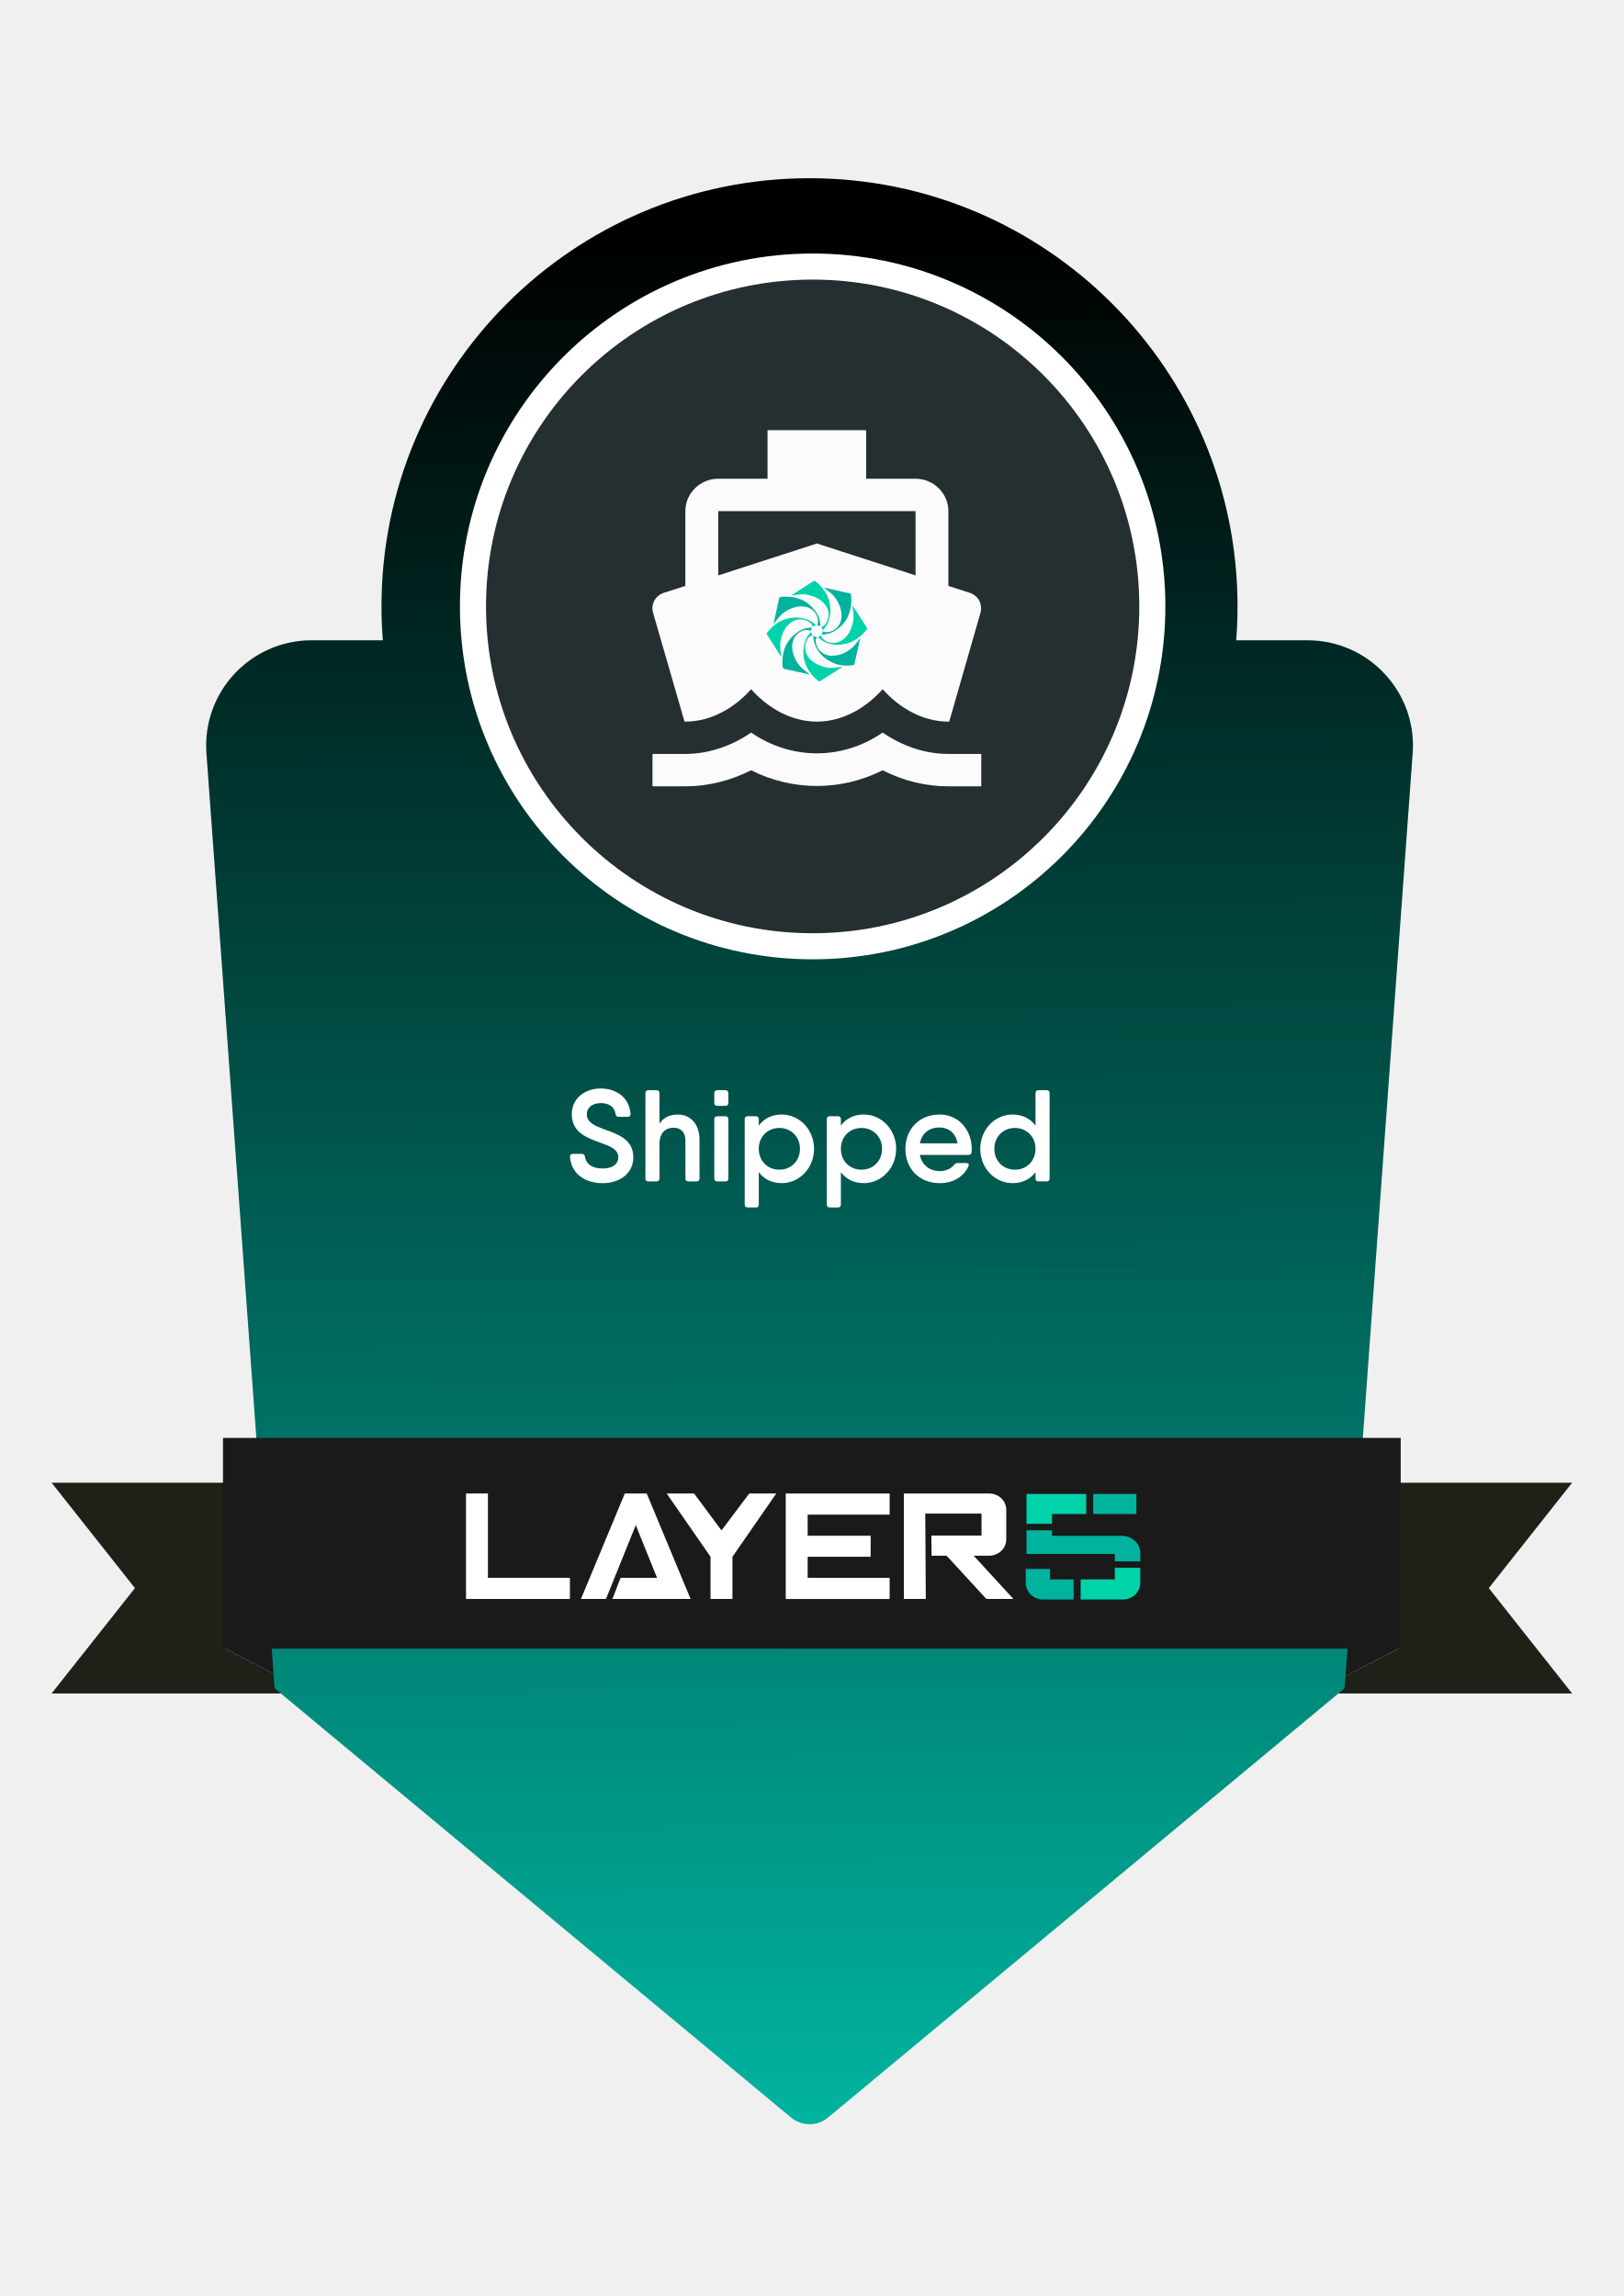
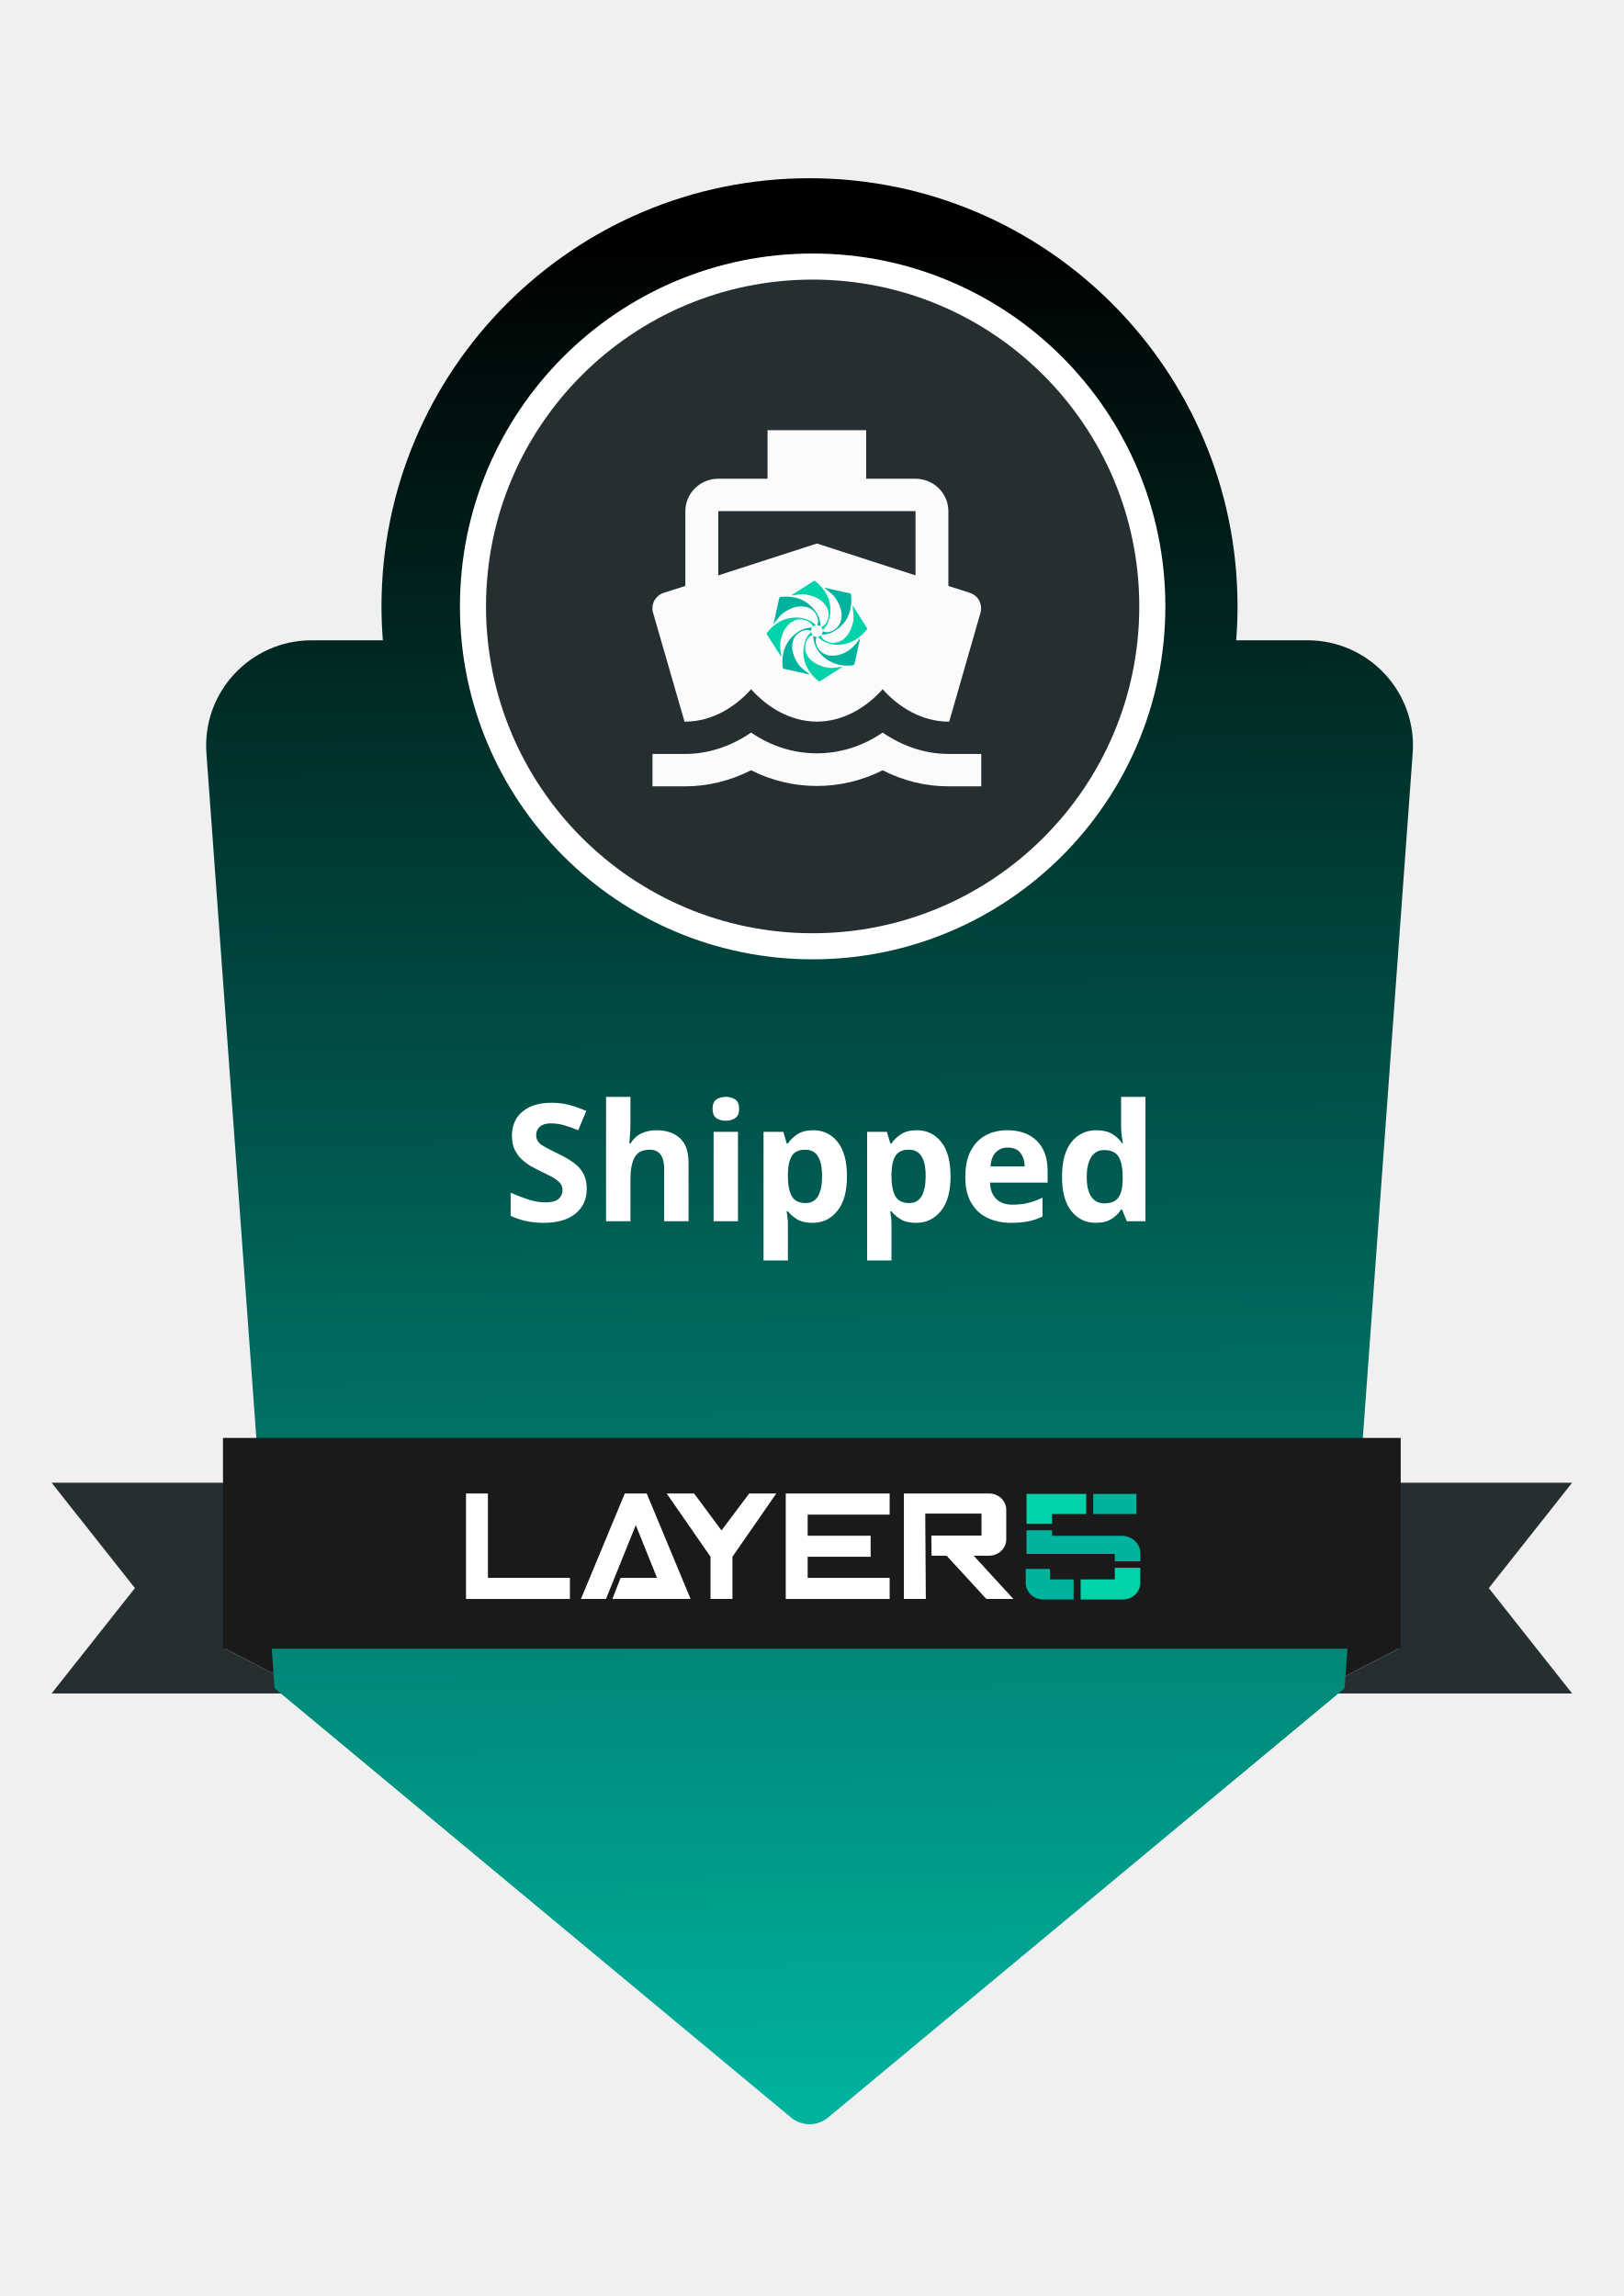
<svg xmlns="http://www.w3.org/2000/svg" id="Layer_1" data-name="Layer 1" viewBox="0 0 595.28 841.89">
  <defs>
    <style>
      .cls-1 {
        fill: #00b39f;
      }

-       .cls-2 {
+       .cls-2, .cls-3 {
        fill: #fff;
      }

-       .cls-3 {
+       .cls-4, .cls-5 {
+         fill: #252e31;
+       }
+ 
+       .cls-6 {
        clip-path: url(#clippath-1);
      }

-       .cls-4 {
+       .cls-7 {
        fill: #00d3a9;
      }

-       .cls-5 {
+       .cls-8 {
        fill: #fbfbfb;
      }

-       .cls-6 {
+       .cls-9 {
        clip-path: url(#clippath);
      }

-       .cls-7 {
+       .cls-10 {
        fill: #a20e30;
      }

-       .cls-8 {
-         fill: #1e2117;
-       }
- 
-       .cls-9 {
+       .cls-11 {
        fill: none;
      }

-       .cls-10 {
-         fill: #252e31;
+       .cls-5 {
        stroke: #fff;
        stroke-width: 9.56px;
      }

-       .cls-11 {
+       .cls-12 {
        fill: #1a1a1a;
      }

-       .cls-12 {
+       .cls-13 {
        fill: url(#linear-gradient);
+       }
+ 
+       .cls-3 {
+         font-family: QanelasSoft-SemiBold, 'Qanelas Soft';
+         font-size: 60px;
+         font-weight: 600;
      }
    </style>
    <clipPath id="clippath">
-       <rect class="cls-9" x="18.91" y="65.35" width="557.46" height="713.56" />
+       <rect class="cls-11" x="18.91" y="65.35" width="557.46" height="713.56" />
    </clipPath>
    <linearGradient id="linear-gradient" x1="299.77" y1="776.06" x2="295.68" y2="85.67" gradientUnits="userSpaceOnUse">
      <stop offset="0" stop-color="#00b39f" />
      <stop offset="1" stop-color="#000" />
    </linearGradient>
    <clipPath id="clippath-1">
-       <rect class="cls-9" x="281.06" y="212.96" width="36.84" height="36.84" />
+       <rect class="cls-11" x="281.06" y="212.96" width="36.84" height="36.84" />
    </clipPath>
  </defs>
  <g id="Shipped">
-     <g class="cls-6">
+     <g class="cls-9">
      <g>
-         <path class="cls-11" d="m480.86,604.11v16.88l32.66-16.88h-32.66Z" />
-         <path class="cls-11" d="m114.42,621v-16.88h-32.66l32.66,16.88Z" />
-         <path class="cls-8" d="m576.37,543.68H18.91l30.56,38.64-30.56,38.64h95.51l-32.66-16.85h32.66v-19.02h366.44v19.02h32.66l-32.66,16.85h95.51l-30.56-38.64,30.56-38.64Z" />
-         <path class="cls-12" d="m517.9,276.32l-24.94,342.73-189.33,157.36c-3.92,3.31-9.75,3.31-13.67,0l-189.29-157.36-24.98-342.73c-1.69-22.43,16.06-41.54,38.57-41.54h26.1c-.33-4.11-.5-8.25-.5-12.42,0-86.71,70.28-157.01,156.92-157.01s156.92,70.3,156.92,157.01c0,4.17-.17,8.31-.5,12.42h26.14c22.51,0,40.26,19.11,38.57,41.54Z" />
-         <path class="cls-10" d="m297.93,346.98c68.78,0,124.53-55.81,124.53-124.62s-55.75-124.62-124.53-124.62-124.53,55.81-124.53,124.62,55.75,124.62,124.53,124.62Z" />
-         <path class="cls-5" d="m347.7,276.45c-8.38,0-16.76-2.77-24.11-7.84-14.71,10.16-33.51,10.16-48.22,0-7.35,5.06-15.73,7.84-24.11,7.84h-12.05v11.88h12.05c8.32,0,16.51-2.07,24.11-5.89,15.19,7.68,33.03,7.68,48.22,0,7.59,3.89,15.79,5.89,24.11,5.89h12.05v-11.88h-12.05Zm-96.74-11.85h.3c9.64,0,18.2-5.22,24.11-11.88,5.91,6.66,14.47,11.88,24.11,11.88s18.2-5.22,24.11-11.88c5.91,6.66,14.46,11.88,24.11,11.88h.3l11.39-39.66c.48-1.56.36-3.22-.36-4.65-.72-1.4-2.05-2.48-3.62-2.96l-7.72-2.48v-27.43c0-6.53-5.42-11.88-12.06-11.88h-18.08v-17.81h-36.16v17.81h-18.08c-6.63,0-12.05,5.35-12.05,11.88v27.43l-7.78,2.48c-1.57.48-2.89,1.56-3.62,2.96-.72,1.43-.9,3.09-.36,4.65l11.45,39.66Zm12.36-77.19h72.33v23.57l-36.16-11.69-36.16,11.69v-23.57Z" />
-         <g class="cls-3">
+         <path class="cls-12" d="m480.86,604.11v16.88l32.66-16.88h-32.66Z" />
+         <path class="cls-12" d="m114.42,621v-16.88h-32.66l32.66,16.88Z" />
+         <path class="cls-4" d="m576.37,543.68H18.91l30.56,38.64-30.56,38.64h95.51l-32.66-16.85h32.66v-19.02h366.44v19.02h32.66l-32.66,16.85h95.51l-30.56-38.64,30.56-38.64Z" />
+         <path class="cls-13" d="m517.9,276.32l-24.94,342.73-189.33,157.36c-3.92,3.31-9.75,3.31-13.67,0l-189.29-157.36-24.98-342.73c-1.69-22.43,16.06-41.54,38.57-41.54h26.1c-.33-4.11-.5-8.25-.5-12.42,0-86.71,70.28-157.01,156.92-157.01s156.92,70.3,156.92,157.01c0,4.17-.17,8.31-.5,12.42h26.14c22.51,0,40.26,19.11,38.57,41.54Z" />
+         <path class="cls-5" d="m297.93,346.98c68.78,0,124.53-55.81,124.53-124.62s-55.75-124.62-124.53-124.62-124.53,55.81-124.53,124.62,55.75,124.62,124.53,124.62Z" />
+         <path class="cls-8" d="m347.7,276.45c-8.38,0-16.76-2.77-24.11-7.84-14.71,10.16-33.51,10.16-48.22,0-7.35,5.06-15.73,7.84-24.11,7.84h-12.05v11.88h12.05c8.32,0,16.51-2.07,24.11-5.89,15.19,7.68,33.03,7.68,48.22,0,7.59,3.89,15.79,5.89,24.11,5.89h12.05v-11.88h-12.05Zm-96.74-11.85h.3c9.64,0,18.2-5.22,24.11-11.88,5.91,6.66,14.47,11.88,24.11,11.88s18.2-5.22,24.11-11.88c5.91,6.66,14.46,11.88,24.11,11.88h.3l11.39-39.66c.48-1.56.36-3.22-.36-4.65-.72-1.4-2.05-2.48-3.62-2.96l-7.72-2.48v-27.43c0-6.53-5.42-11.88-12.06-11.88h-18.08v-17.81h-36.16v17.81h-18.08c-6.63,0-12.05,5.35-12.05,11.88v27.43l-7.78,2.48c-1.57.48-2.89,1.56-3.62,2.96-.72,1.43-.9,3.09-.36,4.65l11.45,39.66Zm12.36-77.19h72.33v23.57l-36.16-11.69-36.16,11.69v-23.57Z" />
+         <g class="cls-6">
          <g>
            <path class="cls-1" d="m306.03,218.98c.81,1.02,1.4,2.13,1.85,3.34.58,1.53.85,3.15.52,4.78-.45,2.2-1.73,3.73-3.87,4.46-.83.29-1.69.41-2.55.06-.12-.06-.23-.1-.33-.19-.01.51-.2,1.02-.54,1.4.11-.06.23-.1.35-.13.12,0,.24-.03.36-.03,1.15-.1,2.25-.35,3.29-.83,1.61-.8,2.97-1.88,4.12-3.25.66-.76,1.21-1.62,1.63-2.55.61-1.34.99-2.77,1.15-4.24.15-1.27.11-2.52-.02-3.76-.03-.32-.16-.45-.43-.48-.7-.13-1.4-.29-2.09-.45-1.8-.45-3.61-.8-5.41-1.21-.64-.16-1.28-.29-1.93-.45.47.45.98.83,1.47,1.21.87.7,1.73,1.4,2.43,2.29Z" />
-             <path class="cls-4" d="m286.24,234.59c.55-2.33,1.46-4.46,3.35-6.02,1.71-1.43,3.66-1.88,5.8-1.11,1.08.35,2.01.96,2.5,2.07.05.1.08.19.1.32.34-.35.77-.54,1.23-.61-.03,0-.06-.03-.09-.06-.66-.51-1.28-1.08-2.05-1.5-2.71-1.37-5.56-1.56-8.46-.83-3.07.8-5.45,2.68-7.39,5.13-.22.25-.2.45-.02.73,1.51,2.33,3.01,4.68,4.51,7.07.2.29.4.61.68,1.02.03-.7-.12-1.24-.2-1.82-.21-1.47-.3-2.93.05-4.4Z" />
-             <path class="cls-4" d="m290.86,218.25c1.04-.16,2.1-.29,3.15-.35.96-.03,1.9.16,2.82.38,2.19.57,4.16,1.53,5.6,3.38,1.38,1.72,1.71,3.66.97,5.73-.38,1.08-1.02,1.98-2.11,2.45-.08.03-.16.06-.24.06.33.35.53.8.58,1.27.05-.1.1-.16.17-.22.8-.96,1.52-1.98,1.94-3.15.54-1.56.77-3.22.67-4.87-.08-1.59-.49-3.19-1.2-4.62-1.02-2.07-2.49-3.76-4.28-5.19-.27-.22-.46-.19-.74,0-2.31,1.47-4.63,2.93-6.93,4.43-.36.22-.74.41-1.09.73.23.03.46,0,.69-.03Z" />
+             <path class="cls-7" d="m286.24,234.59c.55-2.33,1.46-4.46,3.35-6.02,1.71-1.43,3.66-1.88,5.8-1.11,1.08.35,2.01.96,2.5,2.07.05.1.08.19.1.32.34-.35.77-.54,1.23-.61-.03,0-.06-.03-.09-.06-.66-.51-1.28-1.08-2.05-1.5-2.71-1.37-5.56-1.56-8.46-.83-3.07.8-5.45,2.68-7.39,5.13-.22.25-.2.45-.02.73,1.51,2.33,3.01,4.68,4.51,7.07.2.29.4.61.68,1.02.03-.7-.12-1.24-.2-1.82-.21-1.47-.3-2.93.05-4.4Z" />
+             <path class="cls-7" d="m290.86,218.25c1.04-.16,2.1-.29,3.15-.35.96-.03,1.9.16,2.82.38,2.19.57,4.16,1.53,5.6,3.38,1.38,1.72,1.71,3.66.97,5.73-.38,1.08-1.02,1.98-2.11,2.45-.08.03-.16.06-.24.06.33.35.53.8.58,1.27.05-.1.1-.16.17-.22.8-.96,1.52-1.98,1.94-3.15.54-1.56.77-3.22.67-4.87-.08-1.59-.49-3.19-1.2-4.62-1.02-2.07-2.49-3.76-4.28-5.19-.27-.22-.46-.19-.74,0-2.31,1.47-4.63,2.93-6.93,4.43-.36.22-.74.41-1.09.73.23.03.46,0,.69-.03Z" />
            <path class="cls-1" d="m284.38,227.81c.91-1.15,1.78-2.33,3-3.19,2.26-1.56,4.7-2.58,7.51-2.17,2.26.29,3.89,1.53,4.71,3.73.35.92.46,1.88.05,2.87-.03.06-.06.13-.1.16.46.03.91.19,1.28.48,0-.03-.02-.06-.02-.1-.02-.13-.02-.26-.03-.35-.07-.96-.23-1.91-.57-2.8-.73-1.91-1.97-3.44-3.5-4.75-2.26-1.94-4.92-2.77-7.85-2.9-.83-.03-1.66-.03-2.49.06-.57.1-.62.1-.74.64-.53,2.45-1.07,4.91-1.61,7.33-.14.64-.28,1.27-.43,2.01.37-.35.56-.7.81-1.02Z" />
-             <path class="cls-4" d="m317.76,230.13c-1.52-2.39-3.02-4.75-4.53-7.1-.2-.32-.36-.67-.7-1.02.1.83.17,1.53.27,2.26.21,1.5.21,2.96-.18,4.43-.62,2.29-1.65,4.33-3.58,5.83-1.06.83-2.29,1.18-3.6,1.21-.92,0-1.8-.25-2.62-.7-.71-.38-1.32-.89-1.68-1.62-.11-.25-.16-.38-.12-.48-.35.35-.8.57-1.29.61.13.1.25.19.36.29.68.54,1.36,1.08,2.15,1.47,2.22,1.08,4.57,1.31,6.95.92,3.6-.57,6.33-2.61,8.57-5.38.2-.25.18-.45,0-.7Z" />
+             <path class="cls-7" d="m317.76,230.13c-1.52-2.39-3.02-4.75-4.53-7.1-.2-.32-.36-.67-.7-1.02.1.83.17,1.53.27,2.26.21,1.5.21,2.96-.18,4.43-.62,2.29-1.65,4.33-3.58,5.83-1.06.83-2.29,1.18-3.6,1.21-.92,0-1.8-.25-2.62-.7-.71-.38-1.32-.89-1.68-1.62-.11-.25-.16-.38-.12-.48-.35.35-.8.57-1.29.61.13.1.25.19.36.29.68.54,1.36,1.08,2.15,1.47,2.22,1.08,4.57,1.31,6.95.92,3.6-.57,6.33-2.61,8.57-5.38.2-.25.18-.45,0-.7Z" />
            <path class="cls-1" d="m312.98,236.95c-2.23,2.23-4.91,3.47-8.13,3.5-2.25,0-4.63-1.5-5.42-3.63-.33-.92-.55-1.82-.21-2.77.09-.25.15-.41.22-.48-.49,0-.96-.19-1.34-.48.04.1.07.22.07.35.07.7.11,1.4.31,2.07,1.11,3.57,3.48,6.02,6.84,7.49,2.15.96,4.43,1.24,6.78.99,1.05-.1,1.05-.06,1.26-.99.58-2.55,1.16-5.1,1.71-7.65.09-.41.26-.83.26-1.4-.13.19-.2.29-.27.38-.65.89-1.31,1.82-2.09,2.61Z" />
            <path class="cls-1" d="m293.3,244.28c-1.02-1.15-1.76-2.48-2.27-3.92-.48-1.37-.77-2.8-.54-4.27.34-2.17,1.42-3.76,3.43-4.65.97-.45,1.99-.64,3.05-.22.12.03.23.06.33.13,0-.45.17-.89.45-1.27-.09.03-.17.03-.26.03-.57.03-1.15.13-1.71.22-1.96.41-3.58,1.43-5,2.8-1.9,1.78-3.13,3.95-3.64,6.53-.31,1.56-.36,3.15-.24,4.71.05.64.3.86.91.96,2.56.54,5.11,1.15,7.66,1.69.43.1.86.25,1.44.29-.42-.32-.74-.57-1.07-.83-.9-.67-1.79-1.37-2.55-2.2Z" />
-             <path class="cls-4" d="m308.58,244.5c-.91.16-1.83.25-2.74.35-.75.06-1.51.1-2.25,0-1.06-.16-2.11-.45-3.1-.86-1.54-.64-2.94-1.5-3.98-2.84-1.25-1.62-1.68-3.44-1.06-5.45.35-1.11.93-2.1,2.06-2.64.2-.1.34-.16.44-.13-.34-.35-.56-.8-.62-1.27-.05.06-.1.16-.16.22-.52.61-1.06,1.24-1.43,1.98-.91,1.78-1.25,3.66-1.2,5.67.03,1.47.33,2.9.89,4.27.98,2.33,2.54,4.24,4.52,5.83.31.22.53.26.88.03,1.99-1.31,4.01-2.55,6.01-3.82.66-.45,1.32-.86,2-1.31-.03-.03-.07-.03-.12-.06-.05,0-.09,0-.14.03Z" />
+             <path class="cls-7" d="m308.58,244.5c-.91.16-1.83.25-2.74.35-.75.06-1.51.1-2.25,0-1.06-.16-2.11-.45-3.1-.86-1.54-.64-2.94-1.5-3.98-2.84-1.25-1.62-1.68-3.44-1.06-5.45.35-1.11.93-2.1,2.06-2.64.2-.1.34-.16.44-.13-.34-.35-.56-.8-.62-1.27-.05.06-.1.16-.16.22-.52.61-1.06,1.24-1.43,1.98-.91,1.78-1.25,3.66-1.2,5.67.03,1.47.33,2.9.89,4.27.98,2.33,2.54,4.24,4.52,5.83.31.22.53.26.88.03,1.99-1.31,4.01-2.55,6.01-3.82.66-.45,1.32-.86,2-1.31-.03-.03-.07-.03-.12-.06-.05,0-.09,0-.14.03Z" />
          </g>
        </g>
-         <path class="cls-7" d="m114.42,585.09v18.99h366.44v-18.99H114.42Z" />
-         <path class="cls-11" d="m513.52,604.53H81.75v-77.28h431.77v77.28Z" />
+         <path class="cls-10" d="m114.42,585.09v18.99h366.44v-18.99H114.42Z" />
+         <path class="cls-12" d="m513.52,604.53H81.75v-77.28h431.77v77.28Z" />
        <path class="cls-2" d="m178.89,547.63h-8.04v38.67h38.09v-7.74h-30.06v-30.93Z" />
        <path class="cls-2" d="m229.06,547.63l-16.07,38.67h9.17l10.93-27.08,7.79,19.34h-13.36l-3,7.74h28.66l-16.08-38.67h-8.03Z" />
        <path class="cls-2" d="m264.51,561.17l-10.04-13.54h-10.05l16.07,23.19v15.48h8.04v-15.48l16.07-23.19h-9.92l-10.17,13.54Z" />
        <path class="cls-2" d="m288.07,553.72v32.59h38.09v-7.74h-30.06v-7.74h23.09v-7.71h-23.09v-7.74h30.06v-7.74h-38.09v6.08Z" />
        <path class="cls-2" d="m339.22,554.99h20.62v8.06h-18.39l.08,7.39h5.51l14.57,15.86h9.92l-14.57-15.86h5.71c.82,0,1.63-.16,2.39-.48.76-.29,1.45-.73,2.03-1.31.58-.54,1.04-1.21,1.35-1.94.31-.73.47-1.5.47-2.29v-10.8c0-1.59-.66-3.12-1.83-4.24-1.17-1.11-2.76-1.75-4.42-1.75h-31.28v38.67h8.04l-.21-31.31Z" />
        <path class="cls-1" d="m416.62,547.79h-15.83v7.36h15.83v-7.36Z" />
        <path class="cls-1" d="m418.06,572.51v-3.03c0-3.5-3.06-6.34-6.86-6.34h-25.51v-2.01h-9.35v8.66h32.37v2.71h9.35Z" />
-         <path class="cls-4" d="m385.69,558.75v-3.6h12.52v-7.36h-21.87v10.96h9.35Z" />
-         <path class="cls-4" d="m408.71,574.87v4.27h-12.52v7.36h15.43c1.67,0,3.29-.61,4.49-1.72,1.2-1.12,1.9-2.64,1.93-4.27v-5.64h-9.33Z" />
+         <path class="cls-7" d="m385.69,558.75v-3.6h12.52v-7.36h-21.87v10.96h9.35Z" />
+         <path class="cls-7" d="m408.71,574.87v4.27h-12.52v7.36h15.43c1.67,0,3.29-.61,4.49-1.72,1.2-1.12,1.9-2.64,1.93-4.27v-5.64h-9.33Z" />
        <path class="cls-1" d="m384.95,575.28v3.85h8.66v7.36h-11.14c-1.67.03-3.29-.61-4.49-1.72-1.2-1.12-1.9-2.64-1.93-4.27v-5.22h8.9Z" />
-         <path class="cls-2" d="m220.96,433.85c-6.16,0-11.47-3.19-11.99-9.62-.05-.73.33-1.12,1.05-1.12h3.34c.67,0,1,.35,1.1,1.05.43,2.84,2.82,4.3,6.5,4.3s5.73-1.66,5.73-4.14c0-2.84-2.96-4.01-6.4-5.26-4.87-1.78-10.66-3.63-10.66-10.51,0-6.12,5.16-9.43,10.61-9.43s10.42,3.06,10.94,9.27c.05.73-.33,1.12-1.05,1.12h-3.34c-.67,0-1-.35-1.1-1.02-.43-2.68-2.48-4.01-5.45-4.01s-5.11,1.59-5.11,4.08c0,2.9,2.63,4.11,6.02,5.38,4.92,1.82,11.04,3.6,11.04,10.38,0,6.12-5.21,9.52-11.23,9.52Zm27.61-25.17c4.44,0,7.88,3.41,7.88,9.14v14.33c0,.67-.38,1.05-1.05,1.05h-3.01c-.72,0-1.1-.38-1.1-1.05v-14.02c0-3.09-1.86-4.62-4.35-4.62-2.72,0-5.16,1.62-5.16,5.96v12.68c0,.67-.38,1.05-1.05,1.05h-3.01c-.72,0-1.1-.38-1.1-1.05v-31.31c0-.7.38-1.08,1.1-1.08h3.01c.67,0,1.05.38,1.05,1.08v11.18c1.53-2.33,3.87-3.34,6.79-3.34Zm14.4-3.19c-.72,0-1.1-.38-1.1-1.05v-3.6c0-.7.38-1.08,1.1-1.08h3.01c.67,0,1.05.38,1.05,1.08v3.6c0,.67-.38,1.05-1.05,1.05h-3.01Zm0,27.71c-.72,0-1.1-.38-1.1-1.05v-21.76c0-.7.38-1.08,1.1-1.08h3.01c.67,0,1.05.38,1.05,1.08v21.76c0,.67-.38,1.05-1.05,1.05h-3.01Zm23.62-24.53c6.5,0,11.85,5.51,11.85,12.58s-5.35,12.58-11.85,12.58c-3.77,0-6.59-1.56-8.41-4.05v11.91c0,.67-.38,1.05-1.05,1.05h-3.01c-.72,0-1.1-.38-1.1-1.05v-31.31c0-.7.38-1.08,1.1-1.08h3.01c.67,0,1.05.38,1.05,1.08v2.36c1.82-2.48,4.63-4.08,8.41-4.08Zm-.86,20.23c4.3,0,7.55-3.22,7.55-7.65s-3.25-7.65-7.55-7.65-7.55,3.19-7.55,7.65,3.25,7.65,7.55,7.65Zm30.96-20.23c6.5,0,11.85,5.51,11.85,12.58s-5.35,12.58-11.85,12.58c-3.77,0-6.59-1.56-8.41-4.05v11.91c0,.67-.38,1.05-1.05,1.05h-3.01c-.72,0-1.1-.38-1.1-1.05v-31.31c0-.7.38-1.08,1.1-1.08h3.01c.67,0,1.05.38,1.05,1.08v2.36c1.82-2.48,4.63-4.08,8.41-4.08Zm-.86,20.23c4.3,0,7.55-3.22,7.55-7.65s-3.25-7.65-7.55-7.65-7.55,3.19-7.55,7.65,3.25,7.65,7.55,7.65Zm28.62-20.23c7.12,0,11.8,5.73,11.8,12.61,0,.45,0,.83-.05,1.21-.05.67-.48.99-1.15.99h-17.82c.81,3.92,3.73,5.93,7.36,5.93,2.29,0,4.16-.96,5.21-2.29.38-.41.72-.67,1.29-.67h3.06c.81,0,1.24.48.91,1.15-1.72,3.89-5.64,6.24-10.51,6.24-7.64,0-12.61-5.42-12.61-12.58s5.02-12.58,12.52-12.58Zm-7.21,10.58h13.81c-.67-4.08-3.58-5.83-6.64-5.83-3.87,0-6.45,2.23-7.17,5.83Zm46.46-19.5c.72,0,1.1.38,1.1,1.08v31.31c0,.67-.38,1.05-1.1,1.05h-3.01c-.67,0-1.05-.38-1.05-1.05v-2.36c-1.82,2.48-4.63,4.05-8.41,4.05-6.5,0-11.85-5.48-11.85-12.58s5.35-12.58,11.85-12.58c3.77,0,6.59,1.59,8.41,4.08v-11.91c0-.7.38-1.08,1.05-1.08h3.01Zm-11.61,29.15c4.3,0,7.55-3.22,7.55-7.65s-3.25-7.65-7.55-7.65-7.55,3.19-7.55,7.65,3.25,7.65,7.55,7.65Z" />
+         <text class="cls-3" transform="translate(184.45 447.79)">
+           <tspan x="0" y="0">Shipped</tspan>
+         </text>
      </g>
    </g>
  </g>
</svg>
